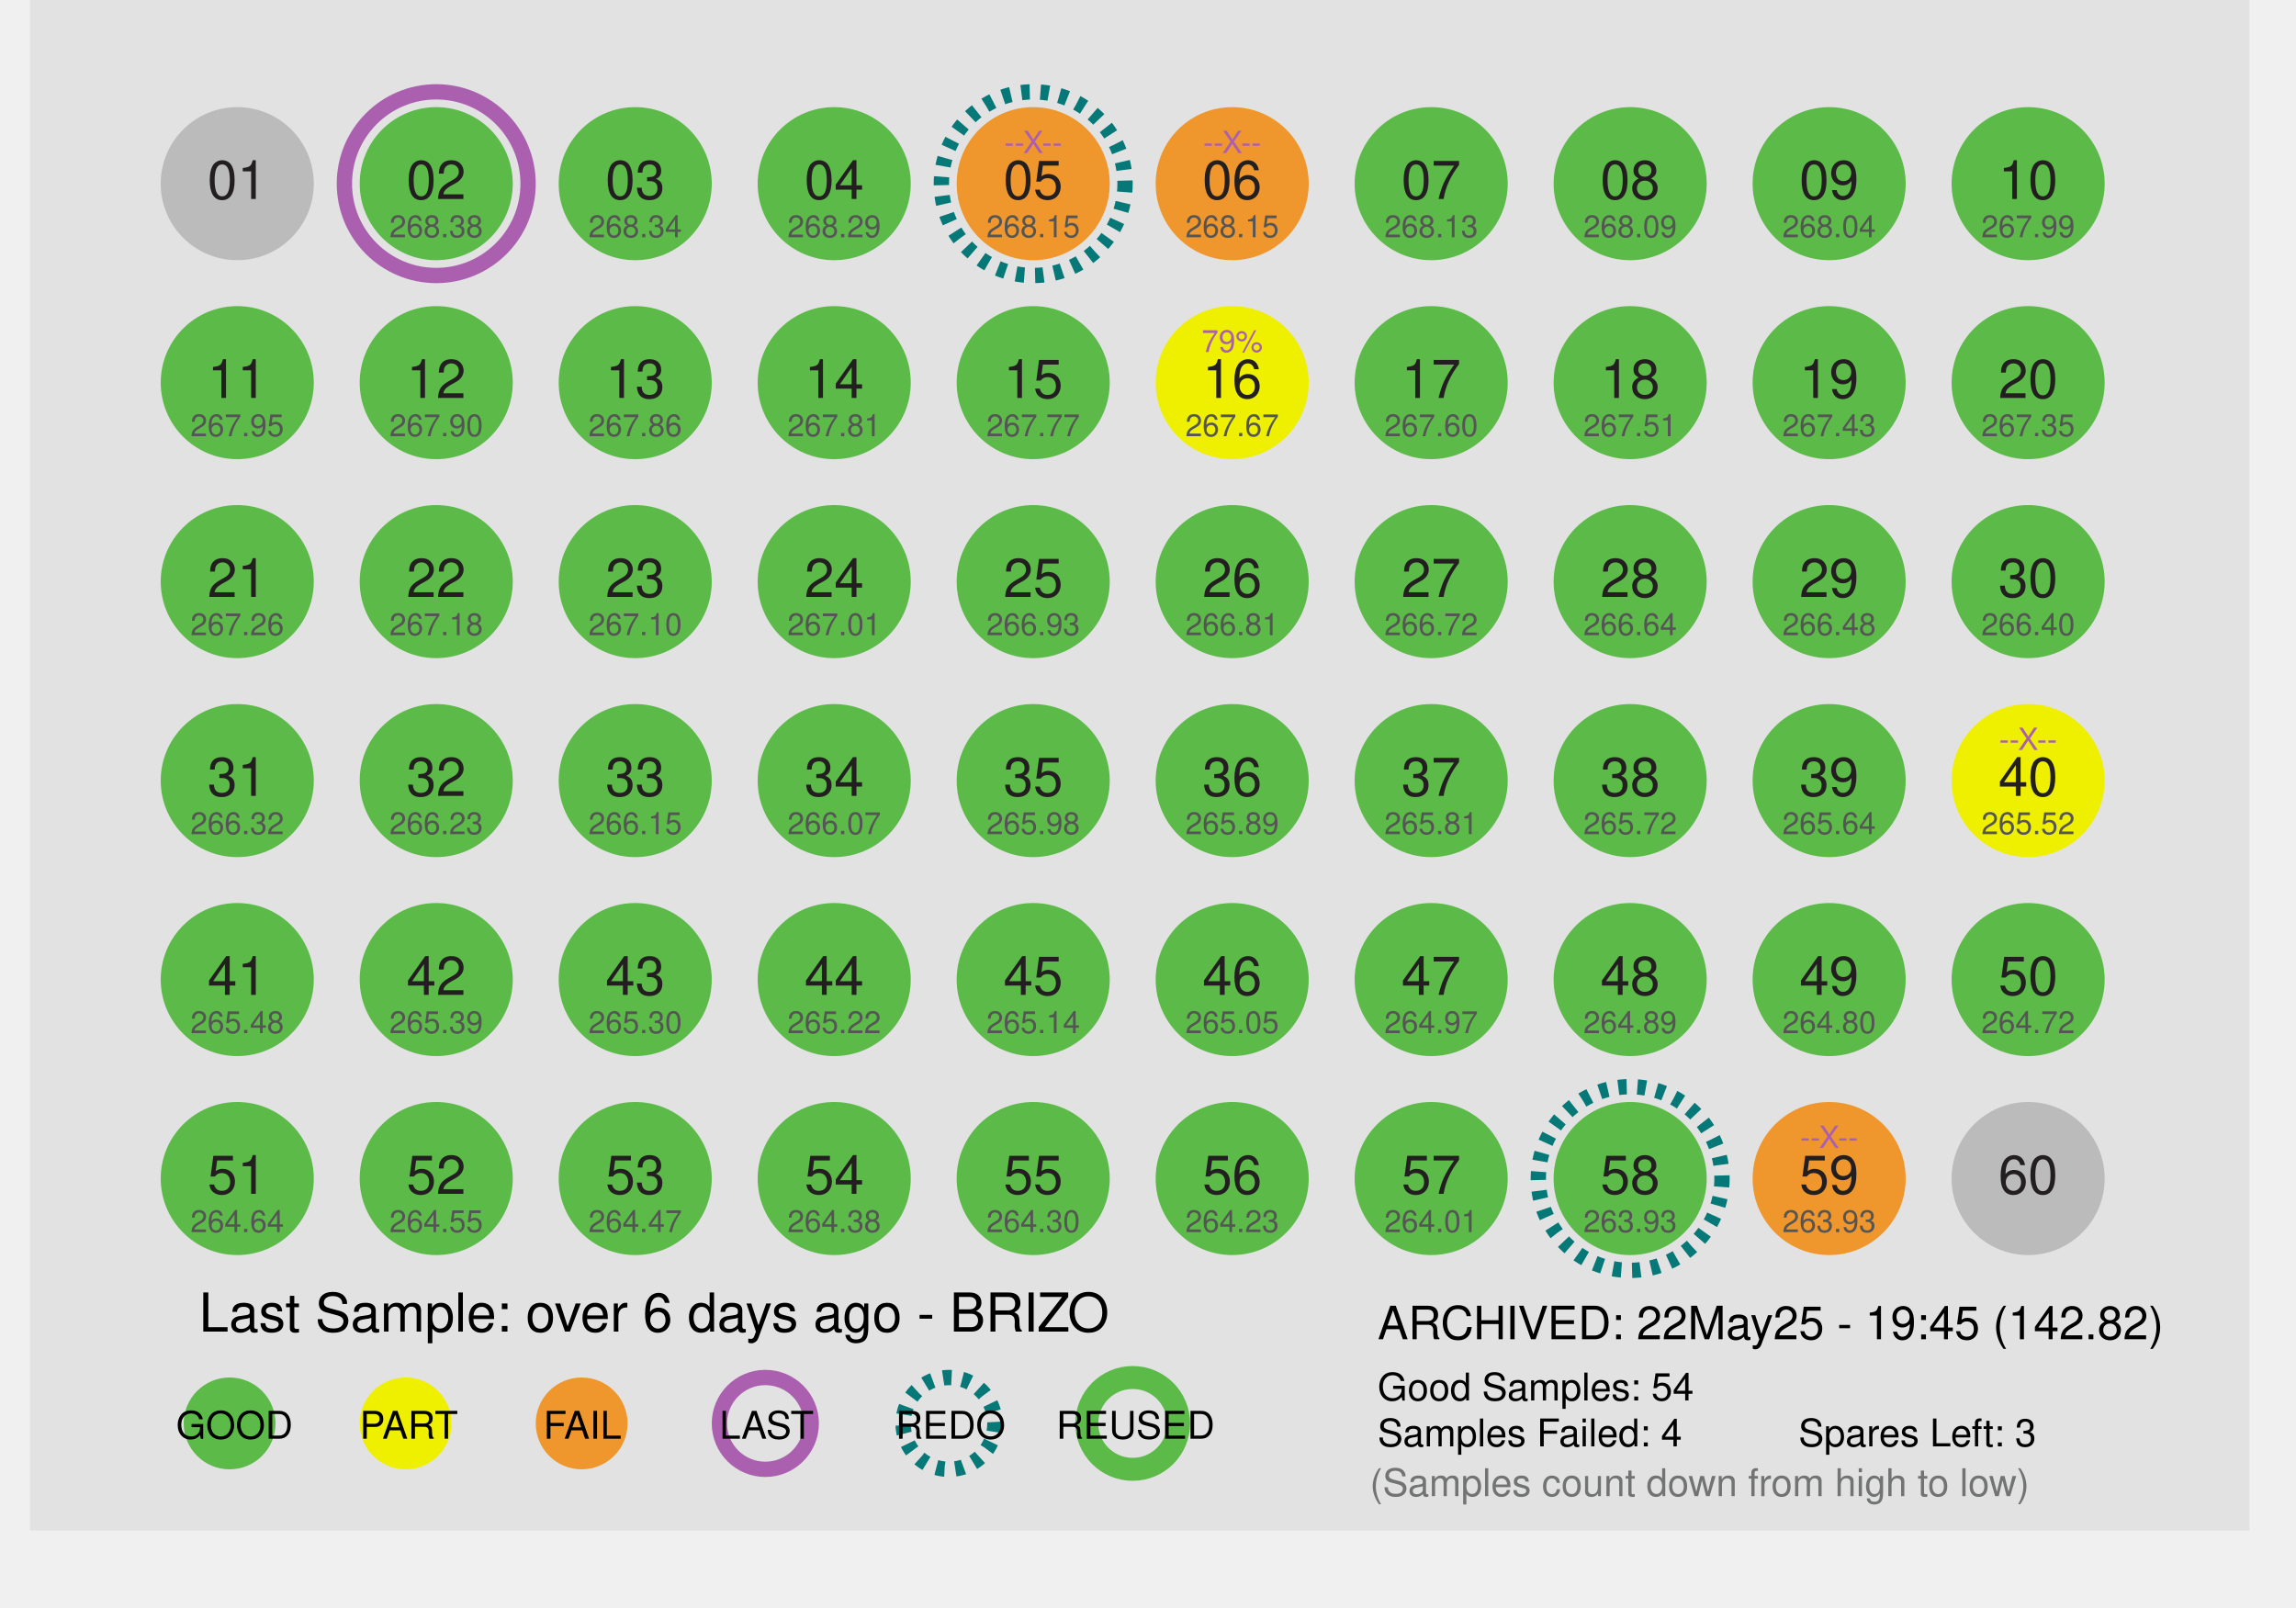
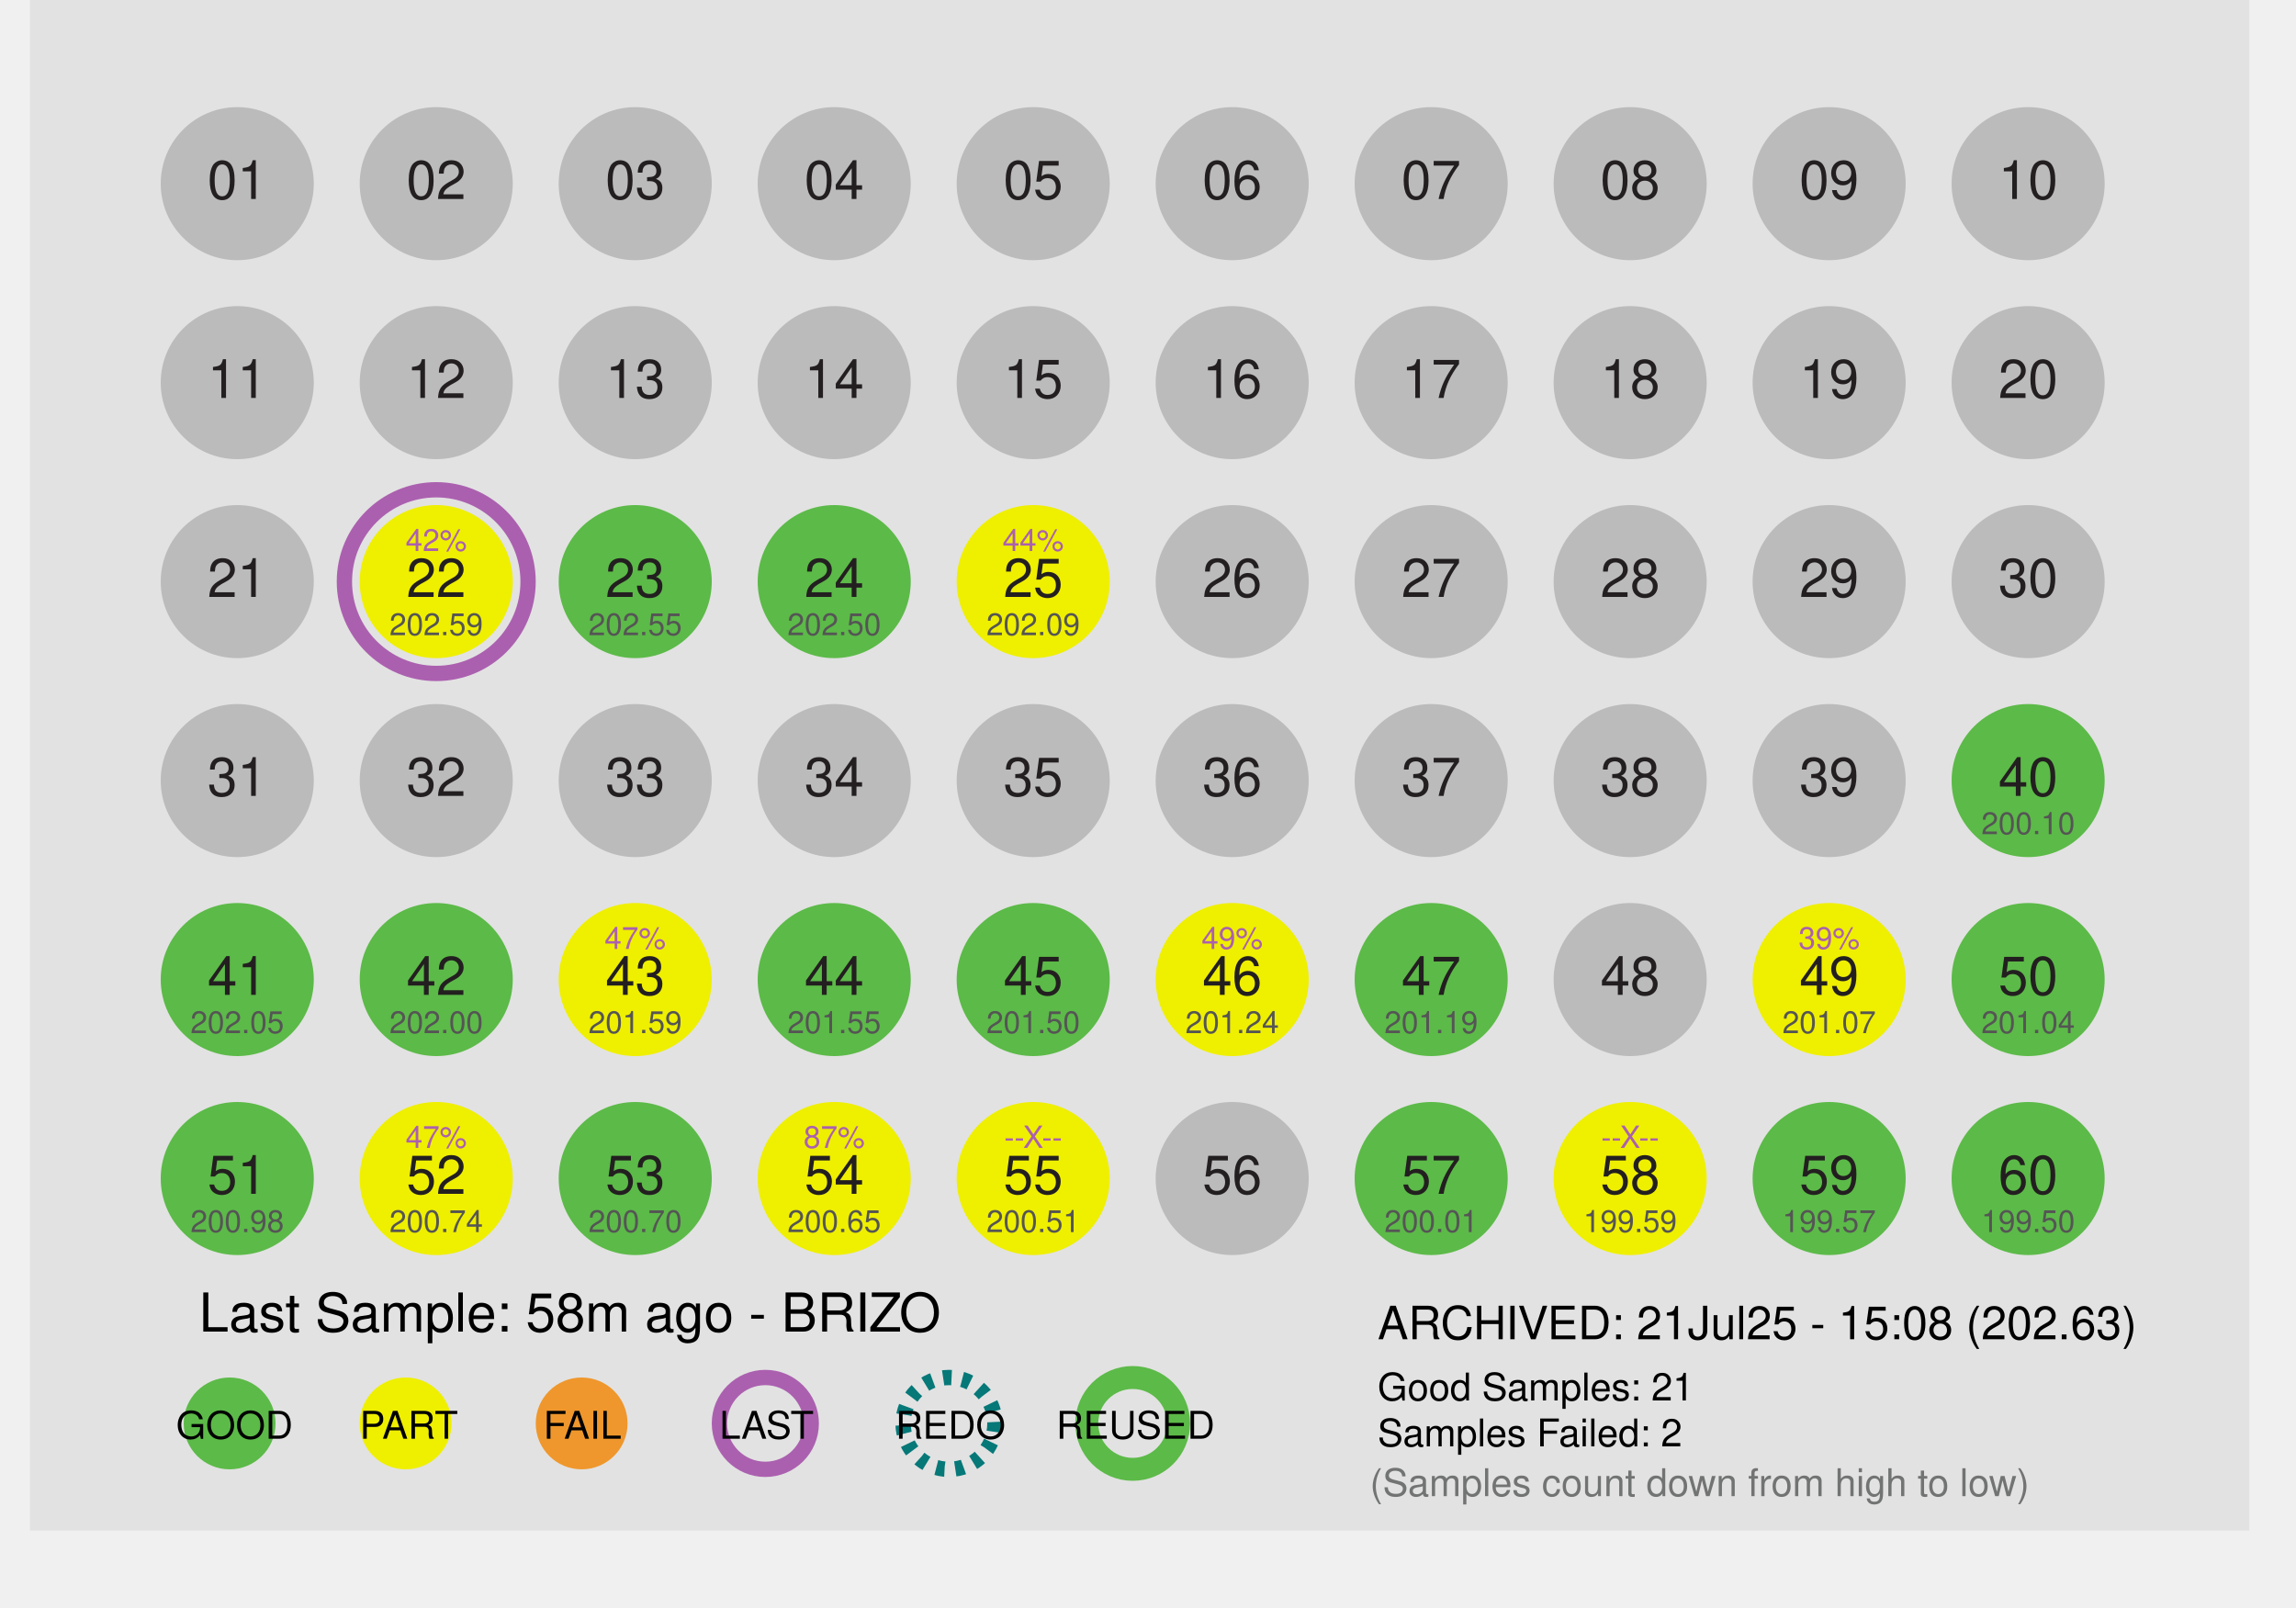
<svg xmlns="http://www.w3.org/2000/svg" id="Layer_1" data-name="Layer 1" x="0px" y="0px" viewBox="0 0 300 210" xml:space="preserve">
  <defs>
    <style>
 .st1 { fill: #dcddde; }
 .st2, .st3 { fill: #fff; }
 .st2 { stroke: #9b509f; }
 .st10, .st2, .st3 { stroke-miterlimit: 10; }
 .st10, .st2 { stroke-width: 2px; }
 .st3 { stroke: #231f20; }
 .st4 { fill: #ef972c; }
 .st5 { fill: #727373; }
 .st6 { fill: #5cba48; }
 .st7, .st8, .st9 { font-size: 7px; }
 .st7, .st8 { fill: #231f20; }
 .te5, .st7, .st9 { font-family: Helvetica; }
 .st8 { font-family: Helvetica-Bold, Helvetica; font-weight: 700; }
 .st9 { fill: #919396; }
 .st10 { fill: none; stroke: #fff; }

 .fill_gray { fill: #bbbbbb; }
 .fill_white { fill: #fff; }
 .stroke_purple { stroke: #ab60af; fill:none; stroke-width: 2px; }
 .stroke_black  { stroke: #000; fill:none; stroke-width: 2px; }
 .stroke_blue  { stroke: #067878; fill:none; stroke-width: 2px; stroke-dasharray:1.1 1.4;}
 .stroke_green  { stroke: #5cba48; fill:none; stroke-width: 3px;}
 .stroke_dash  { stroke-dasharray:1.1 1.4;}
 .stroke_2px { stroke-width: 2px; }
 .stroke_white { fill: none; stroke: #fff; }
 .stroke_none {stroke: none; fill:none};
 .stroke_darkGray { stroke: #231f20; fill: none; stroke-width: 2px;}
 .fill_orange { fill: #ef972c; }
 .fill_yellow { fill: #efef00; }
 .fill_lightgray { fill: #e2e2e2; }
 .thick_orange     { stroke-width:4px; fill:none; stroke: #ef972c; }
 .thick_yellow     { stroke-width:4px; fill:none; stroke: #f7ca0b; }
 .thick_gray       { stroke-width:4px; fill:none; stroke: #bbbbbb; }
 .thick_green      { stroke-width:4px; fill:none; stroke: #5cba48; }
 .fill_green { fill: #5cba48; }
 .font_size4 { font-size: 4px; }
 .font_size5 { font-size: 5px; }
 .font_size6 { font-size: 6px; }
 .font_size7 { font-size: 7px; }
 .font_size9 { font-size: 9px; }
 .fill_red {fill: #e24466; }
 .fill_purple {fill:#ab60af;}
 .fill_darkgray { fill: #555555; }
 .font_helv { font-family: Helvetica; }
 .font_helvBold { font-family: Helvetica-Bold, Helvetica; font-weight: 700; }
 .fill_lightergray { fill: #919396; }
    </style>
  </defs>
  <rect class="fill_lightgray" x="3.91" width="290" height="200" />
  <circle desc="c_big_01" class="stroke_none" cx="31" cy="24" r="12" />
-   <circle desc="c_big_02" class="stroke_purple" cx="57" cy="24" r="12" />
+   <circle desc="c_big_02" class="stroke_none" cx="57" cy="24" r="12" />
  <circle desc="c_big_03" class="stroke_none" cx="83" cy="24" r="12" />
  <circle desc="c_big_04" class="stroke_none" cx="109" cy="24" r="12" />
-   <circle desc="c_big_05" class="stroke_blue" cx="135" cy="24" r="12" />
+   <circle desc="c_big_05" class="stroke_none" cx="135" cy="24" r="12" />
  <circle desc="c_big_06" class="stroke_none" cx="161" cy="24" r="12" />
  <circle desc="c_big_07" class="stroke_none" cx="187" cy="24" r="12" />
  <circle desc="c_big_08" class="stroke_none" cx="213" cy="24" r="12" />
  <circle desc="c_big_09" class="stroke_none" cx="239" cy="24" r="12" />
  <circle desc="c_big_10" class="stroke_none" cx="265" cy="24" r="12" />
  <circle desc="c_big_11" class="stroke_none" cx="31" cy="50" r="12" />
  <circle desc="c_big_12" class="stroke_none" cx="57" cy="50" r="12" />
  <circle desc="c_big_13" class="stroke_none" cx="83" cy="50" r="12" />
  <circle desc="c_big_14" class="stroke_none" cx="109" cy="50" r="12" />
  <circle desc="c_big_15" class="stroke_none" cx="135" cy="50" r="12" />
  <circle desc="c_big_16" class="stroke_none" cx="161" cy="50" r="12" />
  <circle desc="c_big_17" class="stroke_none" cx="187" cy="50" r="12" />
  <circle desc="c_big_18" class="stroke_none" cx="213" cy="50" r="12" />
  <circle desc="c_big_19" class="stroke_none" cx="239" cy="50" r="12" />
  <circle desc="c_big_20" class="stroke_none" cx="265" cy="50" r="12" />
  <circle desc="c_big_21" class="stroke_none" cx="31" cy="76" r="12" />
-   <circle desc="c_big_22" class="stroke_none" cx="57" cy="76" r="12" />
+   <circle desc="c_big_22" class="stroke_purple" cx="57" cy="76" r="12" />
  <circle desc="c_big_23" class="stroke_none" cx="83" cy="76" r="12" />
  <circle desc="c_big_24" class="stroke_none" cx="109" cy="76" r="12" />
  <circle desc="c_big_25" class="stroke_none" cx="135" cy="76" r="12" />
  <circle desc="c_big_26" class="stroke_none" cx="161" cy="76" r="12" />
  <circle desc="c_big_27" class="stroke_none" cx="187" cy="76" r="12" />
  <circle desc="c_big_28" class="stroke_none" cx="213" cy="76" r="12" />
  <circle desc="c_big_29" class="stroke_none" cx="239" cy="76" r="12" />
  <circle desc="c_big_30" class="stroke_none" cx="265" cy="76" r="12" />
  <circle desc="c_big_31" class="stroke_none" cx="31" cy="102" r="12" />
  <circle desc="c_big_32" class="stroke_none" cx="57" cy="102" r="12" />
  <circle desc="c_big_33" class="stroke_none" cx="83" cy="102" r="12" />
  <circle desc="c_big_34" class="stroke_none" cx="109" cy="102" r="12" />
  <circle desc="c_big_35" class="stroke_none" cx="135" cy="102" r="12" />
  <circle desc="c_big_36" class="stroke_none" cx="161" cy="102" r="12" />
  <circle desc="c_big_37" class="stroke_none" cx="187" cy="102" r="12" />
  <circle desc="c_big_38" class="stroke_none" cx="213" cy="102" r="12" />
  <circle desc="c_big_39" class="stroke_none" cx="239" cy="102" r="12" />
  <circle desc="c_big_40" class="stroke_none" cx="265" cy="102" r="12" />
  <circle desc="c_big_41" class="stroke_none" cx="31" cy="128" r="12" />
  <circle desc="c_big_42" class="stroke_none" cx="57" cy="128" r="12" />
  <circle desc="c_big_43" class="stroke_none" cx="83" cy="128" r="12" />
  <circle desc="c_big_44" class="stroke_none" cx="109" cy="128" r="12" />
  <circle desc="c_big_45" class="stroke_none" cx="135" cy="128" r="12" />
  <circle desc="c_big_46" class="stroke_none" cx="161" cy="128" r="12" />
  <circle desc="c_big_47" class="stroke_none" cx="187" cy="128" r="12" />
  <circle desc="c_big_48" class="stroke_none" cx="213" cy="128" r="12" />
  <circle desc="c_big_49" class="stroke_none" cx="239" cy="128" r="12" />
  <circle desc="c_big_50" class="stroke_none" cx="265" cy="128" r="12" />
  <circle desc="c_big_51" class="stroke_none" cx="31" cy="154" r="12" />
  <circle desc="c_big_52" class="stroke_none" cx="57" cy="154" r="12" />
  <circle desc="c_big_53" class="stroke_none" cx="83" cy="154" r="12" />
  <circle desc="c_big_54" class="stroke_none" cx="109" cy="154" r="12" />
  <circle desc="c_big_55" class="stroke_none" cx="135" cy="154" r="12" />
  <circle desc="c_big_56" class="stroke_none" cx="161" cy="154" r="12" />
  <circle desc="c_big_57" class="stroke_none" cx="187" cy="154" r="12" />
-   <circle desc="c_big_58" class="stroke_blue" cx="213" cy="154" r="12" />
+   <circle desc="c_big_58" class="stroke_none" cx="213" cy="154" r="12" />
  <circle desc="c_big_59" class="stroke_none" cx="239" cy="154" r="12" />
  <circle desc="c_big_60" class="stroke_none" cx="265" cy="154" r="12" />
  <circle desc="c_small_01" class="fill_gray" cx="31" cy="24" r="10" />
-   <circle desc="c_small_02" class="fill_green" cx="57" cy="24" r="10" />
-   <circle desc="c_small_03" class="fill_green" cx="83" cy="24" r="10" />
-   <circle desc="c_small_04" class="fill_green" cx="109" cy="24" r="10" />
-   <circle desc="c_small_05" class="fill_orange" cx="135" cy="24" r="10" />
-   <circle desc="c_small_06" class="fill_orange" cx="161" cy="24" r="10" />
-   <circle desc="c_small_07" class="fill_green" cx="187" cy="24" r="10" />
-   <circle desc="c_small_08" class="fill_green" cx="213" cy="24" r="10" />
-   <circle desc="c_small_09" class="fill_green" cx="239" cy="24" r="10" />
-   <circle desc="c_small_10" class="fill_green" cx="265" cy="24" r="10" />
-   <circle desc="c_small_11" class="fill_green" cx="31" cy="50" r="10" />
-   <circle desc="c_small_12" class="fill_green" cx="57" cy="50" r="10" />
-   <circle desc="c_small_13" class="fill_green" cx="83" cy="50" r="10" />
-   <circle desc="c_small_14" class="fill_green" cx="109" cy="50" r="10" />
-   <circle desc="c_small_15" class="fill_green" cx="135" cy="50" r="10" />
-   <circle desc="c_small_16" class="fill_yellow" cx="161" cy="50" r="10" />
-   <circle desc="c_small_17" class="fill_green" cx="187" cy="50" r="10" />
-   <circle desc="c_small_18" class="fill_green" cx="213" cy="50" r="10" />
-   <circle desc="c_small_19" class="fill_green" cx="239" cy="50" r="10" />
-   <circle desc="c_small_20" class="fill_green" cx="265" cy="50" r="10" />
-   <circle desc="c_small_21" class="fill_green" cx="31" cy="76" r="10" />
-   <circle desc="c_small_22" class="fill_green" cx="57" cy="76" r="10" />
+   <circle desc="c_small_02" class="fill_gray" cx="57" cy="24" r="10" />
+   <circle desc="c_small_03" class="fill_gray" cx="83" cy="24" r="10" />
+   <circle desc="c_small_04" class="fill_gray" cx="109" cy="24" r="10" />
+   <circle desc="c_small_05" class="fill_gray" cx="135" cy="24" r="10" />
+   <circle desc="c_small_06" class="fill_gray" cx="161" cy="24" r="10" />
+   <circle desc="c_small_07" class="fill_gray" cx="187" cy="24" r="10" />
+   <circle desc="c_small_08" class="fill_gray" cx="213" cy="24" r="10" />
+   <circle desc="c_small_09" class="fill_gray" cx="239" cy="24" r="10" />
+   <circle desc="c_small_10" class="fill_gray" cx="265" cy="24" r="10" />
+   <circle desc="c_small_11" class="fill_gray" cx="31" cy="50" r="10" />
+   <circle desc="c_small_12" class="fill_gray" cx="57" cy="50" r="10" />
+   <circle desc="c_small_13" class="fill_gray" cx="83" cy="50" r="10" />
+   <circle desc="c_small_14" class="fill_gray" cx="109" cy="50" r="10" />
+   <circle desc="c_small_15" class="fill_gray" cx="135" cy="50" r="10" />
+   <circle desc="c_small_16" class="fill_gray" cx="161" cy="50" r="10" />
+   <circle desc="c_small_17" class="fill_gray" cx="187" cy="50" r="10" />
+   <circle desc="c_small_18" class="fill_gray" cx="213" cy="50" r="10" />
+   <circle desc="c_small_19" class="fill_gray" cx="239" cy="50" r="10" />
+   <circle desc="c_small_20" class="fill_gray" cx="265" cy="50" r="10" />
+   <circle desc="c_small_21" class="fill_gray" cx="31" cy="76" r="10" />
+   <circle desc="c_small_22" class="fill_yellow" cx="57" cy="76" r="10" />
  <circle desc="c_small_23" class="fill_green" cx="83" cy="76" r="10" />
  <circle desc="c_small_24" class="fill_green" cx="109" cy="76" r="10" />
-   <circle desc="c_small_25" class="fill_green" cx="135" cy="76" r="10" />
-   <circle desc="c_small_26" class="fill_green" cx="161" cy="76" r="10" />
-   <circle desc="c_small_27" class="fill_green" cx="187" cy="76" r="10" />
-   <circle desc="c_small_28" class="fill_green" cx="213" cy="76" r="10" />
-   <circle desc="c_small_29" class="fill_green" cx="239" cy="76" r="10" />
-   <circle desc="c_small_30" class="fill_green" cx="265" cy="76" r="10" />
-   <circle desc="c_small_31" class="fill_green" cx="31" cy="102" r="10" />
-   <circle desc="c_small_32" class="fill_green" cx="57" cy="102" r="10" />
-   <circle desc="c_small_33" class="fill_green" cx="83" cy="102" r="10" />
-   <circle desc="c_small_34" class="fill_green" cx="109" cy="102" r="10" />
-   <circle desc="c_small_35" class="fill_green" cx="135" cy="102" r="10" />
-   <circle desc="c_small_36" class="fill_green" cx="161" cy="102" r="10" />
-   <circle desc="c_small_37" class="fill_green" cx="187" cy="102" r="10" />
-   <circle desc="c_small_38" class="fill_green" cx="213" cy="102" r="10" />
-   <circle desc="c_small_39" class="fill_green" cx="239" cy="102" r="10" />
-   <circle desc="c_small_40" class="fill_yellow" cx="265" cy="102" r="10" />
+   <circle desc="c_small_25" class="fill_yellow" cx="135" cy="76" r="10" />
+   <circle desc="c_small_26" class="fill_gray" cx="161" cy="76" r="10" />
+   <circle desc="c_small_27" class="fill_gray" cx="187" cy="76" r="10" />
+   <circle desc="c_small_28" class="fill_gray" cx="213" cy="76" r="10" />
+   <circle desc="c_small_29" class="fill_gray" cx="239" cy="76" r="10" />
+   <circle desc="c_small_30" class="fill_gray" cx="265" cy="76" r="10" />
+   <circle desc="c_small_31" class="fill_gray" cx="31" cy="102" r="10" />
+   <circle desc="c_small_32" class="fill_gray" cx="57" cy="102" r="10" />
+   <circle desc="c_small_33" class="fill_gray" cx="83" cy="102" r="10" />
+   <circle desc="c_small_34" class="fill_gray" cx="109" cy="102" r="10" />
+   <circle desc="c_small_35" class="fill_gray" cx="135" cy="102" r="10" />
+   <circle desc="c_small_36" class="fill_gray" cx="161" cy="102" r="10" />
+   <circle desc="c_small_37" class="fill_gray" cx="187" cy="102" r="10" />
+   <circle desc="c_small_38" class="fill_gray" cx="213" cy="102" r="10" />
+   <circle desc="c_small_39" class="fill_gray" cx="239" cy="102" r="10" />
+   <circle desc="c_small_40" class="fill_green" cx="265" cy="102" r="10" />
  <circle desc="c_small_41" class="fill_green" cx="31" cy="128" r="10" />
  <circle desc="c_small_42" class="fill_green" cx="57" cy="128" r="10" />
-   <circle desc="c_small_43" class="fill_green" cx="83" cy="128" r="10" />
+   <circle desc="c_small_43" class="fill_yellow" cx="83" cy="128" r="10" />
  <circle desc="c_small_44" class="fill_green" cx="109" cy="128" r="10" />
  <circle desc="c_small_45" class="fill_green" cx="135" cy="128" r="10" />
-   <circle desc="c_small_46" class="fill_green" cx="161" cy="128" r="10" />
+   <circle desc="c_small_46" class="fill_yellow" cx="161" cy="128" r="10" />
  <circle desc="c_small_47" class="fill_green" cx="187" cy="128" r="10" />
-   <circle desc="c_small_48" class="fill_green" cx="213" cy="128" r="10" />
-   <circle desc="c_small_49" class="fill_green" cx="239" cy="128" r="10" />
+   <circle desc="c_small_48" class="fill_gray" cx="213" cy="128" r="10" />
+   <circle desc="c_small_49" class="fill_yellow" cx="239" cy="128" r="10" />
  <circle desc="c_small_50" class="fill_green" cx="265" cy="128" r="10" />
  <circle desc="c_small_51" class="fill_green" cx="31" cy="154" r="10" />
-   <circle desc="c_small_52" class="fill_green" cx="57" cy="154" r="10" />
+   <circle desc="c_small_52" class="fill_yellow" cx="57" cy="154" r="10" />
  <circle desc="c_small_53" class="fill_green" cx="83" cy="154" r="10" />
-   <circle desc="c_small_54" class="fill_green" cx="109" cy="154" r="10" />
-   <circle desc="c_small_55" class="fill_green" cx="135" cy="154" r="10" />
-   <circle desc="c_small_56" class="fill_green" cx="161" cy="154" r="10" />
+   <circle desc="c_small_54" class="fill_yellow" cx="109" cy="154" r="10" />
+   <circle desc="c_small_55" class="fill_yellow" cx="135" cy="154" r="10" />
+   <circle desc="c_small_56" class="fill_gray" cx="161" cy="154" r="10" />
  <circle desc="c_small_57" class="fill_green" cx="187" cy="154" r="10" />
-   <circle desc="c_small_58" class="fill_green" cx="213" cy="154" r="10" />
-   <circle desc="c_small_59" class="fill_orange" cx="239" cy="154" r="10" />
-   <circle desc="c_small_60" class="fill_gray" cx="265" cy="154" r="10" />
+   <circle desc="c_small_58" class="fill_yellow" cx="213" cy="154" r="10" />
+   <circle desc="c_small_59" class="fill_green" cx="239" cy="154" r="10" />
+   <circle desc="c_small_60" class="fill_green" cx="265" cy="154" r="10" />
  <text desc="t_label_01" class="st7" text-anchor="middle" transform="translate(31 26)">01</text>
  <text desc="t_label_02" class="st7" text-anchor="middle" transform="translate(57 26)">02</text>
  <text desc="t_label_03" class="st7" text-anchor="middle" transform="translate(83 26)">03</text>
  <text desc="t_label_04" class="st7" text-anchor="middle" transform="translate(109 26)">04</text>
  <text desc="t_label_05" class="st7" text-anchor="middle" transform="translate(135 26)">05</text>
  <text desc="t_label_06" class="st7" text-anchor="middle" transform="translate(161 26)">06</text>
  <text desc="t_label_07" class="st7" text-anchor="middle" transform="translate(187 26)">07</text>
  <text desc="t_label_08" class="st7" text-anchor="middle" transform="translate(213 26)">08</text>
  <text desc="t_label_09" class="st7" text-anchor="middle" transform="translate(239 26)">09</text>
  <text desc="t_label_10" class="st7" text-anchor="middle" transform="translate(265 26)">10</text>
  <text desc="t_label_11" class="st7" text-anchor="middle" transform="translate(31 52)">11</text>
  <text desc="t_label_12" class="st7" text-anchor="middle" transform="translate(57 52)">12</text>
  <text desc="t_label_13" class="st7" text-anchor="middle" transform="translate(83 52)">13</text>
  <text desc="t_label_14" class="st7" text-anchor="middle" transform="translate(109 52)">14</text>
  <text desc="t_label_15" class="st7" text-anchor="middle" transform="translate(135 52)">15</text>
  <text desc="t_label_16" class="st7" text-anchor="middle" transform="translate(161 52)">16</text>
  <text desc="t_label_17" class="st7" text-anchor="middle" transform="translate(187 52)">17</text>
  <text desc="t_label_18" class="st7" text-anchor="middle" transform="translate(213 52)">18</text>
  <text desc="t_label_19" class="st7" text-anchor="middle" transform="translate(239 52)">19</text>
  <text desc="t_label_20" class="st7" text-anchor="middle" transform="translate(265 52)">20</text>
  <text desc="t_label_21" class="st7" text-anchor="middle" transform="translate(31 78)">21</text>
  <text desc="t_label_22" class="st7" text-anchor="middle" transform="translate(57 78)">22</text>
  <text desc="t_label_23" class="st7" text-anchor="middle" transform="translate(83 78)">23</text>
  <text desc="t_label_24" class="st7" text-anchor="middle" transform="translate(109 78)">24</text>
  <text desc="t_label_25" class="st7" text-anchor="middle" transform="translate(135 78)">25</text>
  <text desc="t_label_26" class="st7" text-anchor="middle" transform="translate(161 78)">26</text>
  <text desc="t_label_27" class="st7" text-anchor="middle" transform="translate(187 78)">27</text>
  <text desc="t_label_28" class="st7" text-anchor="middle" transform="translate(213 78)">28</text>
  <text desc="t_label_29" class="st7" text-anchor="middle" transform="translate(239 78)">29</text>
  <text desc="t_label_30" class="st7" text-anchor="middle" transform="translate(265 78)">30</text>
  <text desc="t_label_31" class="st7" text-anchor="middle" transform="translate(31 104)">31</text>
  <text desc="t_label_32" class="st7" text-anchor="middle" transform="translate(57 104)">32</text>
  <text desc="t_label_33" class="st7" text-anchor="middle" transform="translate(83 104)">33</text>
  <text desc="t_label_34" class="st7" text-anchor="middle" transform="translate(109 104)">34</text>
  <text desc="t_label_35" class="st7" text-anchor="middle" transform="translate(135 104)">35</text>
  <text desc="t_label_36" class="st7" text-anchor="middle" transform="translate(161 104)">36</text>
  <text desc="t_label_37" class="st7" text-anchor="middle" transform="translate(187 104)">37</text>
  <text desc="t_label_38" class="st7" text-anchor="middle" transform="translate(213 104)">38</text>
  <text desc="t_label_39" class="st7" text-anchor="middle" transform="translate(239 104)">39</text>
  <text desc="t_label_40" class="st7" text-anchor="middle" transform="translate(265 104)">40</text>
  <text desc="t_label_41" class="st7" text-anchor="middle" transform="translate(31 130)">41</text>
  <text desc="t_label_42" class="st7" text-anchor="middle" transform="translate(57 130)">42</text>
  <text desc="t_label_43" class="st7" text-anchor="middle" transform="translate(83 130)">43</text>
  <text desc="t_label_44" class="st7" text-anchor="middle" transform="translate(109 130)">44</text>
  <text desc="t_label_45" class="st7" text-anchor="middle" transform="translate(135 130)">45</text>
  <text desc="t_label_46" class="st7" text-anchor="middle" transform="translate(161 130)">46</text>
  <text desc="t_label_47" class="st7" text-anchor="middle" transform="translate(187 130)">47</text>
  <text desc="t_label_48" class="st7" text-anchor="middle" transform="translate(213 130)">48</text>
  <text desc="t_label_49" class="st7" text-anchor="middle" transform="translate(239 130)">49</text>
  <text desc="t_label_50" class="st7" text-anchor="middle" transform="translate(265 130)">50</text>
  <text desc="t_label_51" class="st7" text-anchor="middle" transform="translate(31 156)">51</text>
  <text desc="t_label_52" class="st7" text-anchor="middle" transform="translate(57 156)">52</text>
  <text desc="t_label_53" class="st7" text-anchor="middle" transform="translate(83 156)">53</text>
  <text desc="t_label_54" class="st7" text-anchor="middle" transform="translate(109 156)">54</text>
  <text desc="t_label_55" class="st7" text-anchor="middle" transform="translate(135 156)">55</text>
  <text desc="t_label_56" class="st7" text-anchor="middle" transform="translate(161 156)">56</text>
  <text desc="t_label_57" class="st7" text-anchor="middle" transform="translate(187 156)">57</text>
  <text desc="t_label_58" class="st7" text-anchor="middle" transform="translate(213 156)">58</text>
  <text desc="t_label_59" class="st7" text-anchor="middle" transform="translate(239 156)">59</text>
  <text desc="t_label_60" class="st7" text-anchor="middle" transform="translate(265 156)">60</text>
  <text desc="pct_label_01" text-anchor="middle" class="te5 font_size4 fill_purple" transform="translate(31 20)" />
  <text desc="pct_label_02" text-anchor="middle" class="te5 font_size4 fill_purple" transform="translate(57 20)" />
  <text desc="pct_label_03" text-anchor="middle" class="te5 font_size4 fill_purple" transform="translate(83 20)" />
  <text desc="pct_label_04" text-anchor="middle" class="te5 font_size4 fill_purple" transform="translate(109 20)" />
-   <text desc="pct_label_05" text-anchor="middle" class="te5 font_size4 fill_purple" transform="translate(135 20)">--X--</text>
-   <text desc="pct_label_06" text-anchor="middle" class="te5 font_size4 fill_purple" transform="translate(161 20)">--X--</text>
+   <text desc="pct_label_05" text-anchor="middle" class="te5 font_size4 fill_purple" transform="translate(135 20)" />
+   <text desc="pct_label_06" text-anchor="middle" class="te5 font_size4 fill_purple" transform="translate(161 20)" />
  <text desc="pct_label_07" text-anchor="middle" class="te5 font_size4 fill_purple" transform="translate(187 20)" />
  <text desc="pct_label_08" text-anchor="middle" class="te5 font_size4 fill_purple" transform="translate(213 20)" />
  <text desc="pct_label_09" text-anchor="middle" class="te5 font_size4 fill_purple" transform="translate(239 20)" />
  <text desc="pct_label_10" text-anchor="middle" class="te5 font_size4 fill_purple" transform="translate(265 20)" />
  <text desc="pct_label_11" text-anchor="middle" class="te5 font_size4 fill_purple" transform="translate(31 46)" />
  <text desc="pct_label_12" text-anchor="middle" class="te5 font_size4 fill_purple" transform="translate(57 46)" />
  <text desc="pct_label_13" text-anchor="middle" class="te5 font_size4 fill_purple" transform="translate(83 46)" />
  <text desc="pct_label_14" text-anchor="middle" class="te5 font_size4 fill_purple" transform="translate(109 46)" />
  <text desc="pct_label_15" text-anchor="middle" class="te5 font_size4 fill_purple" transform="translate(135 46)" />
-   <text desc="pct_label_16" text-anchor="middle" class="te5 font_size4 fill_purple" transform="translate(161 46)">79%</text>
+   <text desc="pct_label_16" text-anchor="middle" class="te5 font_size4 fill_purple" transform="translate(161 46)" />
  <text desc="pct_label_17" text-anchor="middle" class="te5 font_size4 fill_purple" transform="translate(187 46)" />
  <text desc="pct_label_18" text-anchor="middle" class="te5 font_size4 fill_purple" transform="translate(213 46)" />
  <text desc="pct_label_19" text-anchor="middle" class="te5 font_size4 fill_purple" transform="translate(239 46)" />
  <text desc="pct_label_20" text-anchor="middle" class="te5 font_size4 fill_purple" transform="translate(265 46)" />
  <text desc="pct_label_21" text-anchor="middle" class="te5 font_size4 fill_purple" transform="translate(31 72)" />
-   <text desc="pct_label_22" text-anchor="middle" class="te5 font_size4 fill_purple" transform="translate(57 72)" />
+   <text desc="pct_label_22" text-anchor="middle" class="te5 font_size4 fill_purple" transform="translate(57 72)">42%</text>
  <text desc="pct_label_23" text-anchor="middle" class="te5 font_size4 fill_purple" transform="translate(83 72)" />
  <text desc="pct_label_24" text-anchor="middle" class="te5 font_size4 fill_purple" transform="translate(109 72)" />
-   <text desc="pct_label_25" text-anchor="middle" class="te5 font_size4 fill_purple" transform="translate(135 72)" />
+   <text desc="pct_label_25" text-anchor="middle" class="te5 font_size4 fill_purple" transform="translate(135 72)">44%</text>
  <text desc="pct_label_26" text-anchor="middle" class="te5 font_size4 fill_purple" transform="translate(161 72)" />
  <text desc="pct_label_27" text-anchor="middle" class="te5 font_size4 fill_purple" transform="translate(187 72)" />
  <text desc="pct_label_28" text-anchor="middle" class="te5 font_size4 fill_purple" transform="translate(213 72)" />
  <text desc="pct_label_29" text-anchor="middle" class="te5 font_size4 fill_purple" transform="translate(239 72)" />
  <text desc="pct_label_30" text-anchor="middle" class="te5 font_size4 fill_purple" transform="translate(265 72)" />
  <text desc="pct_label_31" text-anchor="middle" class="te5 font_size4 fill_purple" transform="translate(31 98)" />
  <text desc="pct_label_32" text-anchor="middle" class="te5 font_size4 fill_purple" transform="translate(57 98)" />
  <text desc="pct_label_33" text-anchor="middle" class="te5 font_size4 fill_purple" transform="translate(83 98)" />
  <text desc="pct_label_34" text-anchor="middle" class="te5 font_size4 fill_purple" transform="translate(109 98)" />
  <text desc="pct_label_35" text-anchor="middle" class="te5 font_size4 fill_purple" transform="translate(135 98)" />
  <text desc="pct_label_36" text-anchor="middle" class="te5 font_size4 fill_purple" transform="translate(161 98)" />
  <text desc="pct_label_37" text-anchor="middle" class="te5 font_size4 fill_purple" transform="translate(187 98)" />
  <text desc="pct_label_38" text-anchor="middle" class="te5 font_size4 fill_purple" transform="translate(213 98)" />
  <text desc="pct_label_39" text-anchor="middle" class="te5 font_size4 fill_purple" transform="translate(239 98)" />
-   <text desc="pct_label_40" text-anchor="middle" class="te5 font_size4 fill_purple" transform="translate(265 98)">--X--</text>
+   <text desc="pct_label_40" text-anchor="middle" class="te5 font_size4 fill_purple" transform="translate(265 98)" />
  <text desc="pct_label_41" text-anchor="middle" class="te5 font_size4 fill_purple" transform="translate(31 124)" />
  <text desc="pct_label_42" text-anchor="middle" class="te5 font_size4 fill_purple" transform="translate(57 124)" />
-   <text desc="pct_label_43" text-anchor="middle" class="te5 font_size4 fill_purple" transform="translate(83 124)" />
+   <text desc="pct_label_43" text-anchor="middle" class="te5 font_size4 fill_purple" transform="translate(83 124)">47%</text>
  <text desc="pct_label_44" text-anchor="middle" class="te5 font_size4 fill_purple" transform="translate(109 124)" />
  <text desc="pct_label_45" text-anchor="middle" class="te5 font_size4 fill_purple" transform="translate(135 124)" />
-   <text desc="pct_label_46" text-anchor="middle" class="te5 font_size4 fill_purple" transform="translate(161 124)" />
+   <text desc="pct_label_46" text-anchor="middle" class="te5 font_size4 fill_purple" transform="translate(161 124)">49%</text>
  <text desc="pct_label_47" text-anchor="middle" class="te5 font_size4 fill_purple" transform="translate(187 124)" />
  <text desc="pct_label_48" text-anchor="middle" class="te5 font_size4 fill_purple" transform="translate(213 124)" />
-   <text desc="pct_label_49" text-anchor="middle" class="te5 font_size4 fill_purple" transform="translate(239 124)" />
+   <text desc="pct_label_49" text-anchor="middle" class="te5 font_size4 fill_purple" transform="translate(239 124)">39%</text>
  <text desc="pct_label_50" text-anchor="middle" class="te5 font_size4 fill_purple" transform="translate(265 124)" />
  <text desc="pct_label_51" text-anchor="middle" class="te5 font_size4 fill_purple" transform="translate(31 150)" />
-   <text desc="pct_label_52" text-anchor="middle" class="te5 font_size4 fill_purple" transform="translate(57 150)" />
+   <text desc="pct_label_52" text-anchor="middle" class="te5 font_size4 fill_purple" transform="translate(57 150)">47%</text>
  <text desc="pct_label_53" text-anchor="middle" class="te5 font_size4 fill_purple" transform="translate(83 150)" />
-   <text desc="pct_label_54" text-anchor="middle" class="te5 font_size4 fill_purple" transform="translate(109 150)" />
-   <text desc="pct_label_55" text-anchor="middle" class="te5 font_size4 fill_purple" transform="translate(135 150)" />
+   <text desc="pct_label_54" text-anchor="middle" class="te5 font_size4 fill_purple" transform="translate(109 150)">87%</text>
+   <text desc="pct_label_55" text-anchor="middle" class="te5 font_size4 fill_purple" transform="translate(135 150)">--X--</text>
  <text desc="pct_label_56" text-anchor="middle" class="te5 font_size4 fill_purple" transform="translate(161 150)" />
  <text desc="pct_label_57" text-anchor="middle" class="te5 font_size4 fill_purple" transform="translate(187 150)" />
-   <text desc="pct_label_58" text-anchor="middle" class="te5 font_size4 fill_purple" transform="translate(213 150)" />
-   <text desc="pct_label_59" text-anchor="middle" class="te5 font_size4 fill_purple" transform="translate(239 150)">--X--</text>
+   <text desc="pct_label_58" text-anchor="middle" class="te5 font_size4 fill_purple" transform="translate(213 150)">--X--</text>
+   <text desc="pct_label_59" text-anchor="middle" class="te5 font_size4 fill_purple" transform="translate(239 150)" />
  <text desc="pct_label_60" text-anchor="middle" class="te5 font_size4 fill_purple" transform="translate(265 150)" />
  <text desc="time_label_01" text-anchor="middle" class="te5 font_size4 fill_darkgray" transform="translate(31 31)" />
-   <text desc="time_label_02" text-anchor="middle" class="te5 font_size4 fill_darkgray" transform="translate(57 31)">268.38</text>
-   <text desc="time_label_03" text-anchor="middle" class="te5 font_size4 fill_darkgray" transform="translate(83 31)">268.34</text>
-   <text desc="time_label_04" text-anchor="middle" class="te5 font_size4 fill_darkgray" transform="translate(109 31)">268.29</text>
-   <text desc="time_label_05" text-anchor="middle" class="te5 font_size4 fill_darkgray" transform="translate(135 31)">268.15</text>
-   <text desc="time_label_06" text-anchor="middle" class="te5 font_size4 fill_darkgray" transform="translate(161 31)">268.15</text>
-   <text desc="time_label_07" text-anchor="middle" class="te5 font_size4 fill_darkgray" transform="translate(187 31)">268.13</text>
-   <text desc="time_label_08" text-anchor="middle" class="te5 font_size4 fill_darkgray" transform="translate(213 31)">268.09</text>
-   <text desc="time_label_09" text-anchor="middle" class="te5 font_size4 fill_darkgray" transform="translate(239 31)">268.04</text>
-   <text desc="time_label_10" text-anchor="middle" class="te5 font_size4 fill_darkgray" transform="translate(265 31)">267.99</text>
-   <text desc="time_label_11" text-anchor="middle" class="te5 font_size4 fill_darkgray" transform="translate(31 57)">267.95</text>
-   <text desc="time_label_12" text-anchor="middle" class="te5 font_size4 fill_darkgray" transform="translate(57 57)">267.90</text>
-   <text desc="time_label_13" text-anchor="middle" class="te5 font_size4 fill_darkgray" transform="translate(83 57)">267.86</text>
-   <text desc="time_label_14" text-anchor="middle" class="te5 font_size4 fill_darkgray" transform="translate(109 57)">267.81</text>
-   <text desc="time_label_15" text-anchor="middle" class="te5 font_size4 fill_darkgray" transform="translate(135 57)">267.77</text>
-   <text desc="time_label_16" text-anchor="middle" class="te5 font_size4 fill_darkgray" transform="translate(161 57)">267.67</text>
-   <text desc="time_label_17" text-anchor="middle" class="te5 font_size4 fill_darkgray" transform="translate(187 57)">267.60</text>
-   <text desc="time_label_18" text-anchor="middle" class="te5 font_size4 fill_darkgray" transform="translate(213 57)">267.51</text>
-   <text desc="time_label_19" text-anchor="middle" class="te5 font_size4 fill_darkgray" transform="translate(239 57)">267.43</text>
-   <text desc="time_label_20" text-anchor="middle" class="te5 font_size4 fill_darkgray" transform="translate(265 57)">267.35</text>
-   <text desc="time_label_21" text-anchor="middle" class="te5 font_size4 fill_darkgray" transform="translate(31 83)">267.26</text>
-   <text desc="time_label_22" text-anchor="middle" class="te5 font_size4 fill_darkgray" transform="translate(57 83)">267.18</text>
-   <text desc="time_label_23" text-anchor="middle" class="te5 font_size4 fill_darkgray" transform="translate(83 83)">267.10</text>
-   <text desc="time_label_24" text-anchor="middle" class="te5 font_size4 fill_darkgray" transform="translate(109 83)">267.01</text>
-   <text desc="time_label_25" text-anchor="middle" class="te5 font_size4 fill_darkgray" transform="translate(135 83)">266.93</text>
-   <text desc="time_label_26" text-anchor="middle" class="te5 font_size4 fill_darkgray" transform="translate(161 83)">266.81</text>
-   <text desc="time_label_27" text-anchor="middle" class="te5 font_size4 fill_darkgray" transform="translate(187 83)">266.72</text>
-   <text desc="time_label_28" text-anchor="middle" class="te5 font_size4 fill_darkgray" transform="translate(213 83)">266.64</text>
-   <text desc="time_label_29" text-anchor="middle" class="te5 font_size4 fill_darkgray" transform="translate(239 83)">266.48</text>
-   <text desc="time_label_30" text-anchor="middle" class="te5 font_size4 fill_darkgray" transform="translate(265 83)">266.40</text>
-   <text desc="time_label_31" text-anchor="middle" class="te5 font_size4 fill_darkgray" transform="translate(31 109)">266.32</text>
-   <text desc="time_label_32" text-anchor="middle" class="te5 font_size4 fill_darkgray" transform="translate(57 109)">266.23</text>
-   <text desc="time_label_33" text-anchor="middle" class="te5 font_size4 fill_darkgray" transform="translate(83 109)">266.15</text>
-   <text desc="time_label_34" text-anchor="middle" class="te5 font_size4 fill_darkgray" transform="translate(109 109)">266.07</text>
-   <text desc="time_label_35" text-anchor="middle" class="te5 font_size4 fill_darkgray" transform="translate(135 109)">265.98</text>
-   <text desc="time_label_36" text-anchor="middle" class="te5 font_size4 fill_darkgray" transform="translate(161 109)">265.89</text>
-   <text desc="time_label_37" text-anchor="middle" class="te5 font_size4 fill_darkgray" transform="translate(187 109)">265.81</text>
-   <text desc="time_label_38" text-anchor="middle" class="te5 font_size4 fill_darkgray" transform="translate(213 109)">265.72</text>
-   <text desc="time_label_39" text-anchor="middle" class="te5 font_size4 fill_darkgray" transform="translate(239 109)">265.64</text>
-   <text desc="time_label_40" text-anchor="middle" class="te5 font_size4 fill_darkgray" transform="translate(265 109)">265.52</text>
-   <text desc="time_label_41" text-anchor="middle" class="te5 font_size4 fill_darkgray" transform="translate(31 135)">265.48</text>
-   <text desc="time_label_42" text-anchor="middle" class="te5 font_size4 fill_darkgray" transform="translate(57 135)">265.39</text>
-   <text desc="time_label_43" text-anchor="middle" class="te5 font_size4 fill_darkgray" transform="translate(83 135)">265.30</text>
-   <text desc="time_label_44" text-anchor="middle" class="te5 font_size4 fill_darkgray" transform="translate(109 135)">265.22</text>
-   <text desc="time_label_45" text-anchor="middle" class="te5 font_size4 fill_darkgray" transform="translate(135 135)">265.14</text>
-   <text desc="time_label_46" text-anchor="middle" class="te5 font_size4 fill_darkgray" transform="translate(161 135)">265.05</text>
-   <text desc="time_label_47" text-anchor="middle" class="te5 font_size4 fill_darkgray" transform="translate(187 135)">264.97</text>
-   <text desc="time_label_48" text-anchor="middle" class="te5 font_size4 fill_darkgray" transform="translate(213 135)">264.89</text>
-   <text desc="time_label_49" text-anchor="middle" class="te5 font_size4 fill_darkgray" transform="translate(239 135)">264.80</text>
-   <text desc="time_label_50" text-anchor="middle" class="te5 font_size4 fill_darkgray" transform="translate(265 135)">264.72</text>
-   <text desc="time_label_51" text-anchor="middle" class="te5 font_size4 fill_darkgray" transform="translate(31 161)">264.64</text>
-   <text desc="time_label_52" text-anchor="middle" class="te5 font_size4 fill_darkgray" transform="translate(57 161)">264.55</text>
-   <text desc="time_label_53" text-anchor="middle" class="te5 font_size4 fill_darkgray" transform="translate(83 161)">264.47</text>
-   <text desc="time_label_54" text-anchor="middle" class="te5 font_size4 fill_darkgray" transform="translate(109 161)">264.38</text>
-   <text desc="time_label_55" text-anchor="middle" class="te5 font_size4 fill_darkgray" transform="translate(135 161)">264.30</text>
-   <text desc="time_label_56" text-anchor="middle" class="te5 font_size4 fill_darkgray" transform="translate(161 161)">264.23</text>
-   <text desc="time_label_57" text-anchor="middle" class="te5 font_size4 fill_darkgray" transform="translate(187 161)">264.01</text>
-   <text desc="time_label_58" text-anchor="middle" class="te5 font_size4 fill_darkgray" transform="translate(213 161)">263.93</text>
-   <text desc="time_label_59" text-anchor="middle" class="te5 font_size4 fill_darkgray" transform="translate(239 161)">263.93</text>
-   <text desc="time_label_60" text-anchor="middle" class="te5 font_size4 fill_darkgray" transform="translate(265 161)" />
-   <text class="font_helv font_size7" transform="translate(26 174)">Last Sample: over 6 days ago - BRIZO</text>
-   <text class="font_helv font_size6" transform="translate(180 175)">ARCHIVED: 22May25 - 19:45 (142.82)</text>
-   <text class="te5 font_size5" transform="translate(180 183)">Good Samples: 54 </text>
-   <text class="te5 font_size5" transform="translate(180 189)">Samples Failed: 4</text>
-   <text class="te5 font_size5" transform="translate(235 189)">Spares Left: 3</text>
+   <text desc="time_label_02" text-anchor="middle" class="te5 font_size4 fill_darkgray" transform="translate(57 31)" />
+   <text desc="time_label_03" text-anchor="middle" class="te5 font_size4 fill_darkgray" transform="translate(83 31)" />
+   <text desc="time_label_04" text-anchor="middle" class="te5 font_size4 fill_darkgray" transform="translate(109 31)" />
+   <text desc="time_label_05" text-anchor="middle" class="te5 font_size4 fill_darkgray" transform="translate(135 31)" />
+   <text desc="time_label_06" text-anchor="middle" class="te5 font_size4 fill_darkgray" transform="translate(161 31)" />
+   <text desc="time_label_07" text-anchor="middle" class="te5 font_size4 fill_darkgray" transform="translate(187 31)" />
+   <text desc="time_label_08" text-anchor="middle" class="te5 font_size4 fill_darkgray" transform="translate(213 31)" />
+   <text desc="time_label_09" text-anchor="middle" class="te5 font_size4 fill_darkgray" transform="translate(239 31)" />
+   <text desc="time_label_10" text-anchor="middle" class="te5 font_size4 fill_darkgray" transform="translate(265 31)" />
+   <text desc="time_label_11" text-anchor="middle" class="te5 font_size4 fill_darkgray" transform="translate(31 57)" />
+   <text desc="time_label_12" text-anchor="middle" class="te5 font_size4 fill_darkgray" transform="translate(57 57)" />
+   <text desc="time_label_13" text-anchor="middle" class="te5 font_size4 fill_darkgray" transform="translate(83 57)" />
+   <text desc="time_label_14" text-anchor="middle" class="te5 font_size4 fill_darkgray" transform="translate(109 57)" />
+   <text desc="time_label_15" text-anchor="middle" class="te5 font_size4 fill_darkgray" transform="translate(135 57)" />
+   <text desc="time_label_16" text-anchor="middle" class="te5 font_size4 fill_darkgray" transform="translate(161 57)" />
+   <text desc="time_label_17" text-anchor="middle" class="te5 font_size4 fill_darkgray" transform="translate(187 57)" />
+   <text desc="time_label_18" text-anchor="middle" class="te5 font_size4 fill_darkgray" transform="translate(213 57)" />
+   <text desc="time_label_19" text-anchor="middle" class="te5 font_size4 fill_darkgray" transform="translate(239 57)" />
+   <text desc="time_label_20" text-anchor="middle" class="te5 font_size4 fill_darkgray" transform="translate(265 57)" />
+   <text desc="time_label_21" text-anchor="middle" class="te5 font_size4 fill_darkgray" transform="translate(31 83)" />
+   <text desc="time_label_22" text-anchor="middle" class="te5 font_size4 fill_darkgray" transform="translate(57 83)">202.59</text>
+   <text desc="time_label_23" text-anchor="middle" class="te5 font_size4 fill_darkgray" transform="translate(83 83)">202.55</text>
+   <text desc="time_label_24" text-anchor="middle" class="te5 font_size4 fill_darkgray" transform="translate(109 83)">202.50</text>
+   <text desc="time_label_25" text-anchor="middle" class="te5 font_size4 fill_darkgray" transform="translate(135 83)">202.09</text>
+   <text desc="time_label_26" text-anchor="middle" class="te5 font_size4 fill_darkgray" transform="translate(161 83)" />
+   <text desc="time_label_27" text-anchor="middle" class="te5 font_size4 fill_darkgray" transform="translate(187 83)" />
+   <text desc="time_label_28" text-anchor="middle" class="te5 font_size4 fill_darkgray" transform="translate(213 83)" />
+   <text desc="time_label_29" text-anchor="middle" class="te5 font_size4 fill_darkgray" transform="translate(239 83)" />
+   <text desc="time_label_30" text-anchor="middle" class="te5 font_size4 fill_darkgray" transform="translate(265 83)" />
+   <text desc="time_label_31" text-anchor="middle" class="te5 font_size4 fill_darkgray" transform="translate(31 109)" />
+   <text desc="time_label_32" text-anchor="middle" class="te5 font_size4 fill_darkgray" transform="translate(57 109)" />
+   <text desc="time_label_33" text-anchor="middle" class="te5 font_size4 fill_darkgray" transform="translate(83 109)" />
+   <text desc="time_label_34" text-anchor="middle" class="te5 font_size4 fill_darkgray" transform="translate(109 109)" />
+   <text desc="time_label_35" text-anchor="middle" class="te5 font_size4 fill_darkgray" transform="translate(135 109)" />
+   <text desc="time_label_36" text-anchor="middle" class="te5 font_size4 fill_darkgray" transform="translate(161 109)" />
+   <text desc="time_label_37" text-anchor="middle" class="te5 font_size4 fill_darkgray" transform="translate(187 109)" />
+   <text desc="time_label_38" text-anchor="middle" class="te5 font_size4 fill_darkgray" transform="translate(213 109)" />
+   <text desc="time_label_39" text-anchor="middle" class="te5 font_size4 fill_darkgray" transform="translate(239 109)" />
+   <text desc="time_label_40" text-anchor="middle" class="te5 font_size4 fill_darkgray" transform="translate(265 109)">200.10</text>
+   <text desc="time_label_41" text-anchor="middle" class="te5 font_size4 fill_darkgray" transform="translate(31 135)">202.05</text>
+   <text desc="time_label_42" text-anchor="middle" class="te5 font_size4 fill_darkgray" transform="translate(57 135)">202.00</text>
+   <text desc="time_label_43" text-anchor="middle" class="te5 font_size4 fill_darkgray" transform="translate(83 135)">201.59</text>
+   <text desc="time_label_44" text-anchor="middle" class="te5 font_size4 fill_darkgray" transform="translate(109 135)">201.55</text>
+   <text desc="time_label_45" text-anchor="middle" class="te5 font_size4 fill_darkgray" transform="translate(135 135)">201.50</text>
+   <text desc="time_label_46" text-anchor="middle" class="te5 font_size4 fill_darkgray" transform="translate(161 135)">201.24</text>
+   <text desc="time_label_47" text-anchor="middle" class="te5 font_size4 fill_darkgray" transform="translate(187 135)">201.19</text>
+   <text desc="time_label_48" text-anchor="middle" class="te5 font_size4 fill_darkgray" transform="translate(213 135)" />
+   <text desc="time_label_49" text-anchor="middle" class="te5 font_size4 fill_darkgray" transform="translate(239 135)">201.07</text>
+   <text desc="time_label_50" text-anchor="middle" class="te5 font_size4 fill_darkgray" transform="translate(265 135)">201.04</text>
+   <text desc="time_label_51" text-anchor="middle" class="te5 font_size4 fill_darkgray" transform="translate(31 161)">200.98</text>
+   <text desc="time_label_52" text-anchor="middle" class="te5 font_size4 fill_darkgray" transform="translate(57 161)">200.74</text>
+   <text desc="time_label_53" text-anchor="middle" class="te5 font_size4 fill_darkgray" transform="translate(83 161)">200.70</text>
+   <text desc="time_label_54" text-anchor="middle" class="te5 font_size4 fill_darkgray" transform="translate(109 161)">200.65</text>
+   <text desc="time_label_55" text-anchor="middle" class="te5 font_size4 fill_darkgray" transform="translate(135 161)">200.51</text>
+   <text desc="time_label_56" text-anchor="middle" class="te5 font_size4 fill_darkgray" transform="translate(161 161)" />
+   <text desc="time_label_57" text-anchor="middle" class="te5 font_size4 fill_darkgray" transform="translate(187 161)">200.01</text>
+   <text desc="time_label_58" text-anchor="middle" class="te5 font_size4 fill_darkgray" transform="translate(213 161)">199.59</text>
+   <text desc="time_label_59" text-anchor="middle" class="te5 font_size4 fill_darkgray" transform="translate(239 161)">199.57</text>
+   <text desc="time_label_60" text-anchor="middle" class="te5 font_size4 fill_darkgray" transform="translate(265 161)">199.50</text>
+   <text class="font_helv font_size7" transform="translate(26 174)">Last Sample: 58m ago - BRIZO</text>
+   <text class="font_helv font_size6" transform="translate(180 175)">ARCHIVED: 21Jul25 - 15:08 (202.63)</text>
+   <text class="te5 font_size5" transform="translate(180 183)">Good Samples: 21 </text>
+   <text class="te5 font_size5" transform="translate(180 189)">Samples Failed: 2</text>
  <text class="te5 st5 font_size5" transform="translate(179 195.5)">(Samples count down from high to low)</text>
  <circle class="fill_green" cx="30" cy="186" r="6" />
  <text class="te5 font_size5" transform="translate(23.0 188)">GOOD</text>
  <circle class="fill_yellow" cx="53" cy="186" r="6" />
  <text class="te5 font_size5" transform="translate(47.0 188)">PART</text>
  <circle class="fill_orange" cx="76" cy="186" r="6" />
  <text class="te5 font_size5" transform="translate(71.0 188)">FAIL</text>
  <circle class="stroke_purple" cx="100" cy="186" r="6" />
  <text class="te5 font_size5" transform="translate(94.0 188)">LAST</text>
  <circle class="stroke_blue stroke_dash" cx="124" cy="186" r="6" />
  <text class="te5 font_size5" transform="translate(117.0 188)">REDO</text>
  <circle class="stroke_green" cx="148" cy="186" r="6" />
  <text class="te5 font_size5" transform="translate(138.0 188)">REUSED</text>
</svg>
